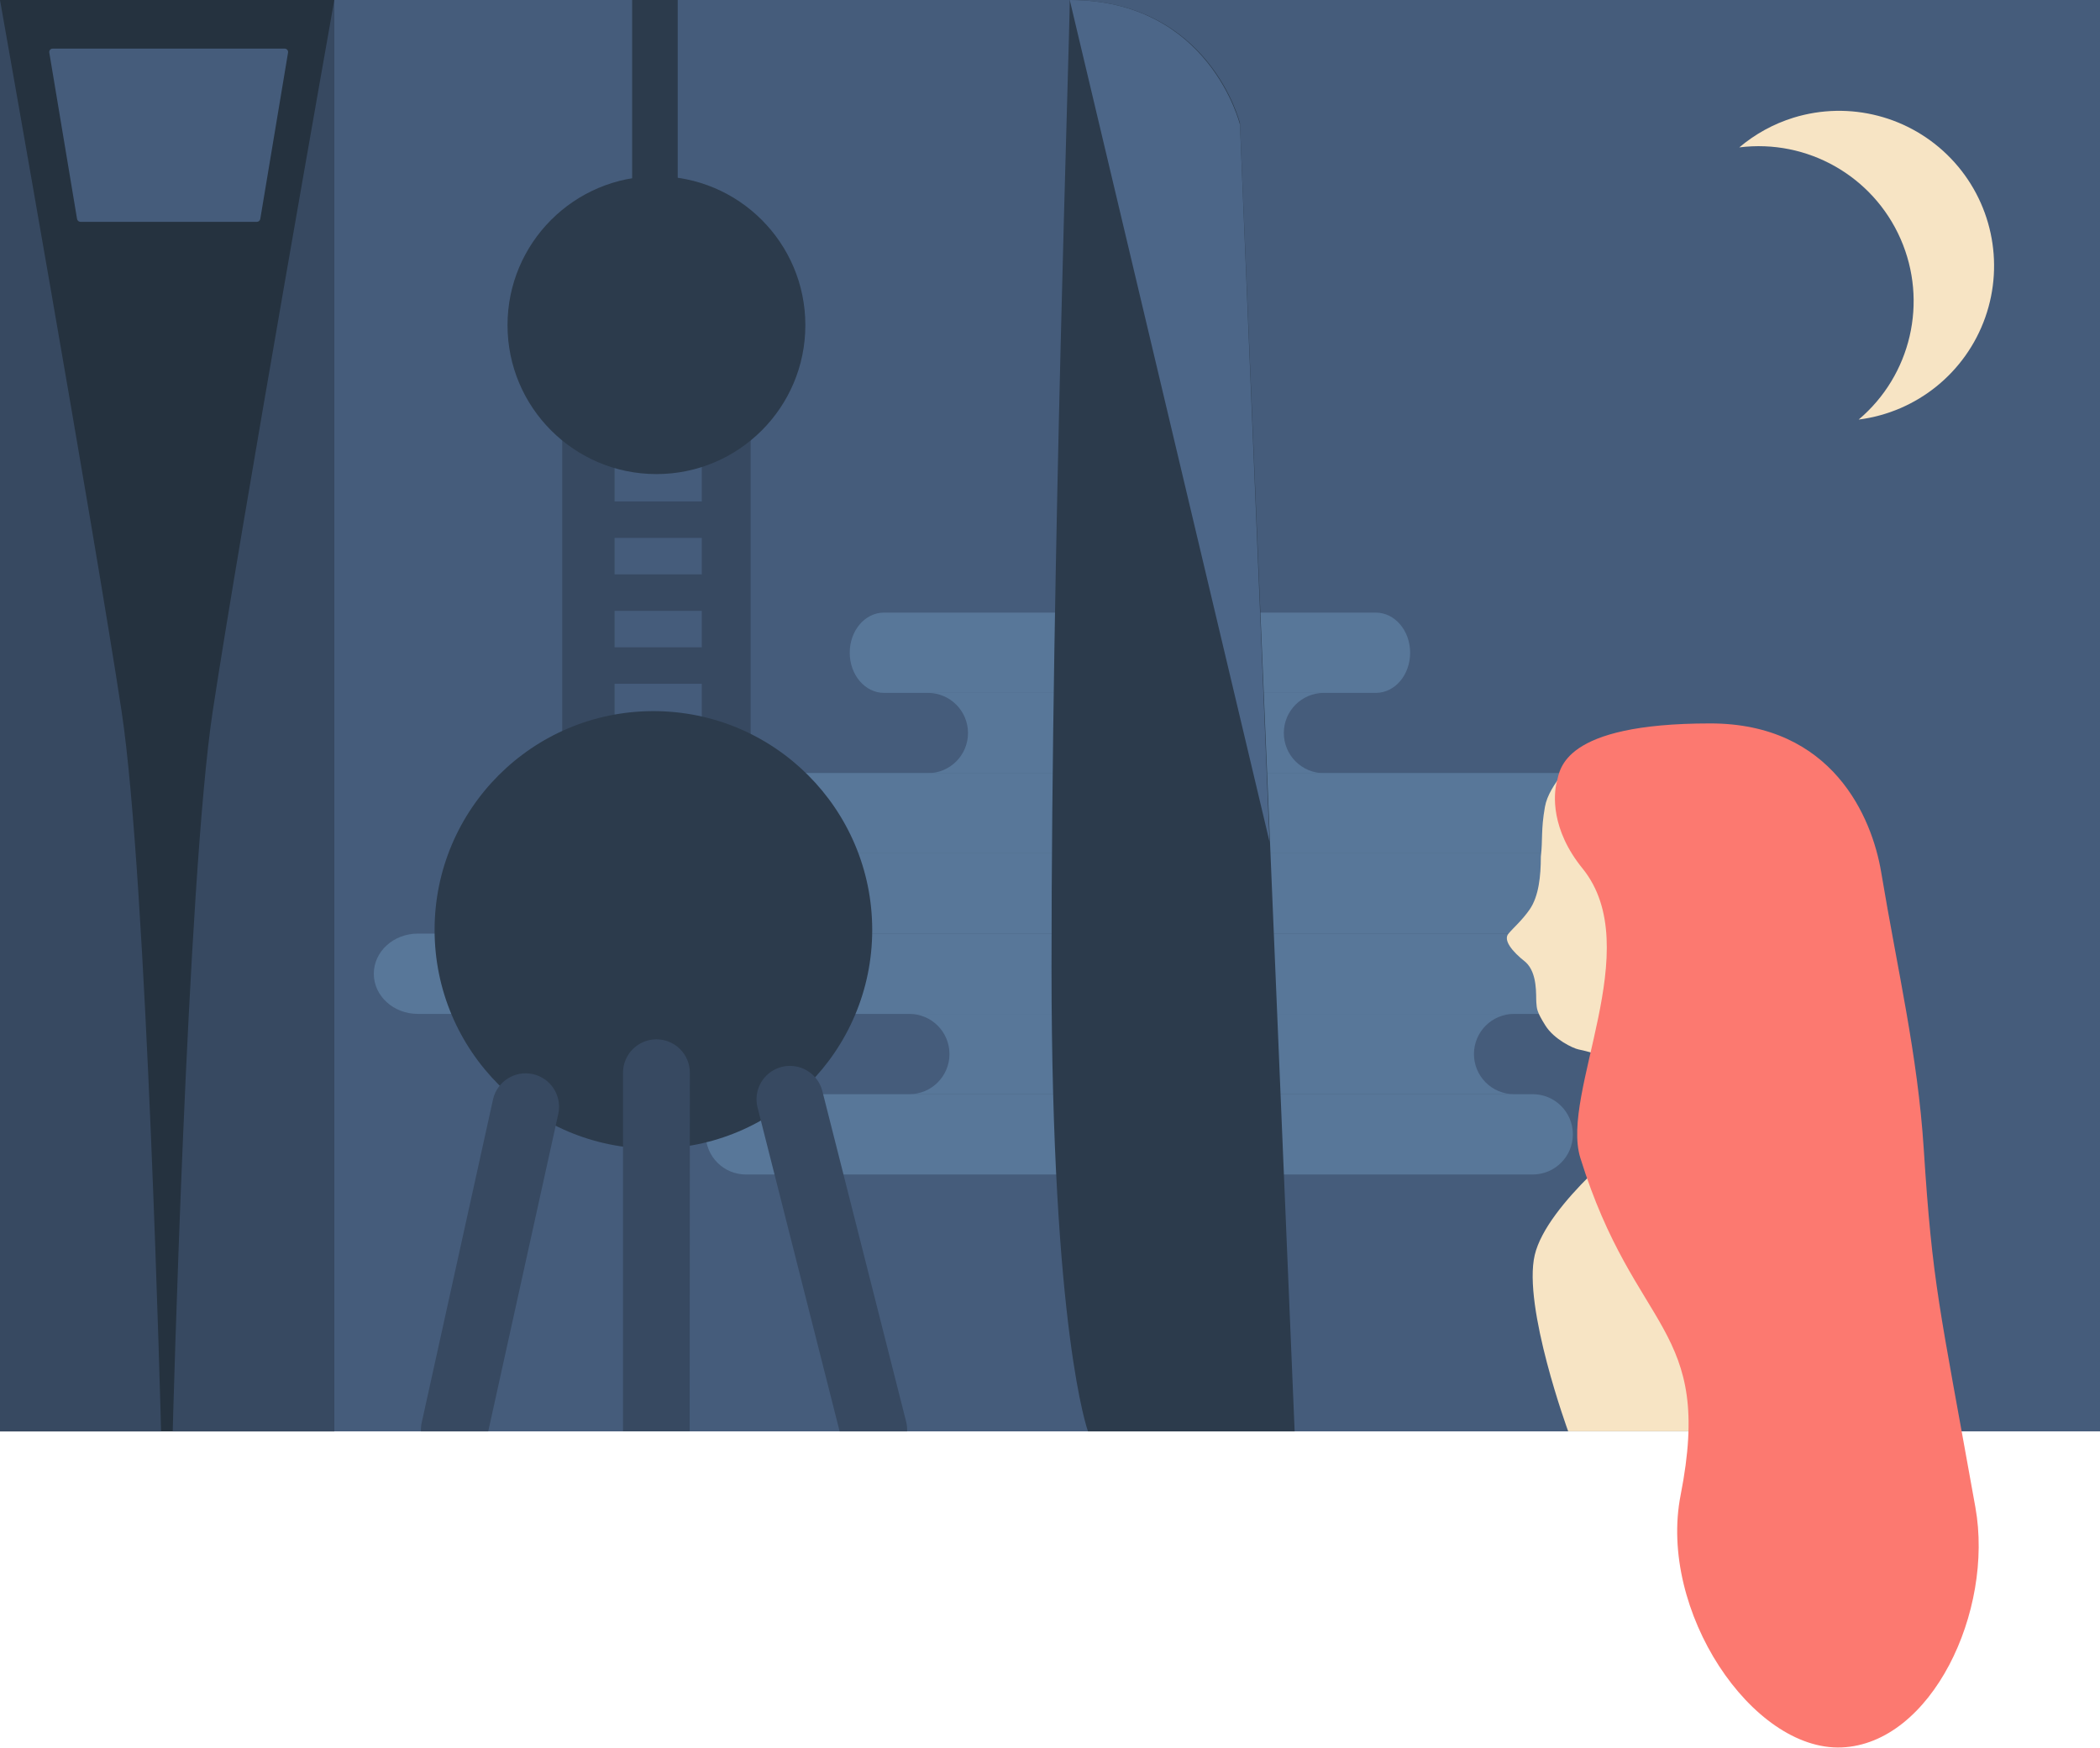
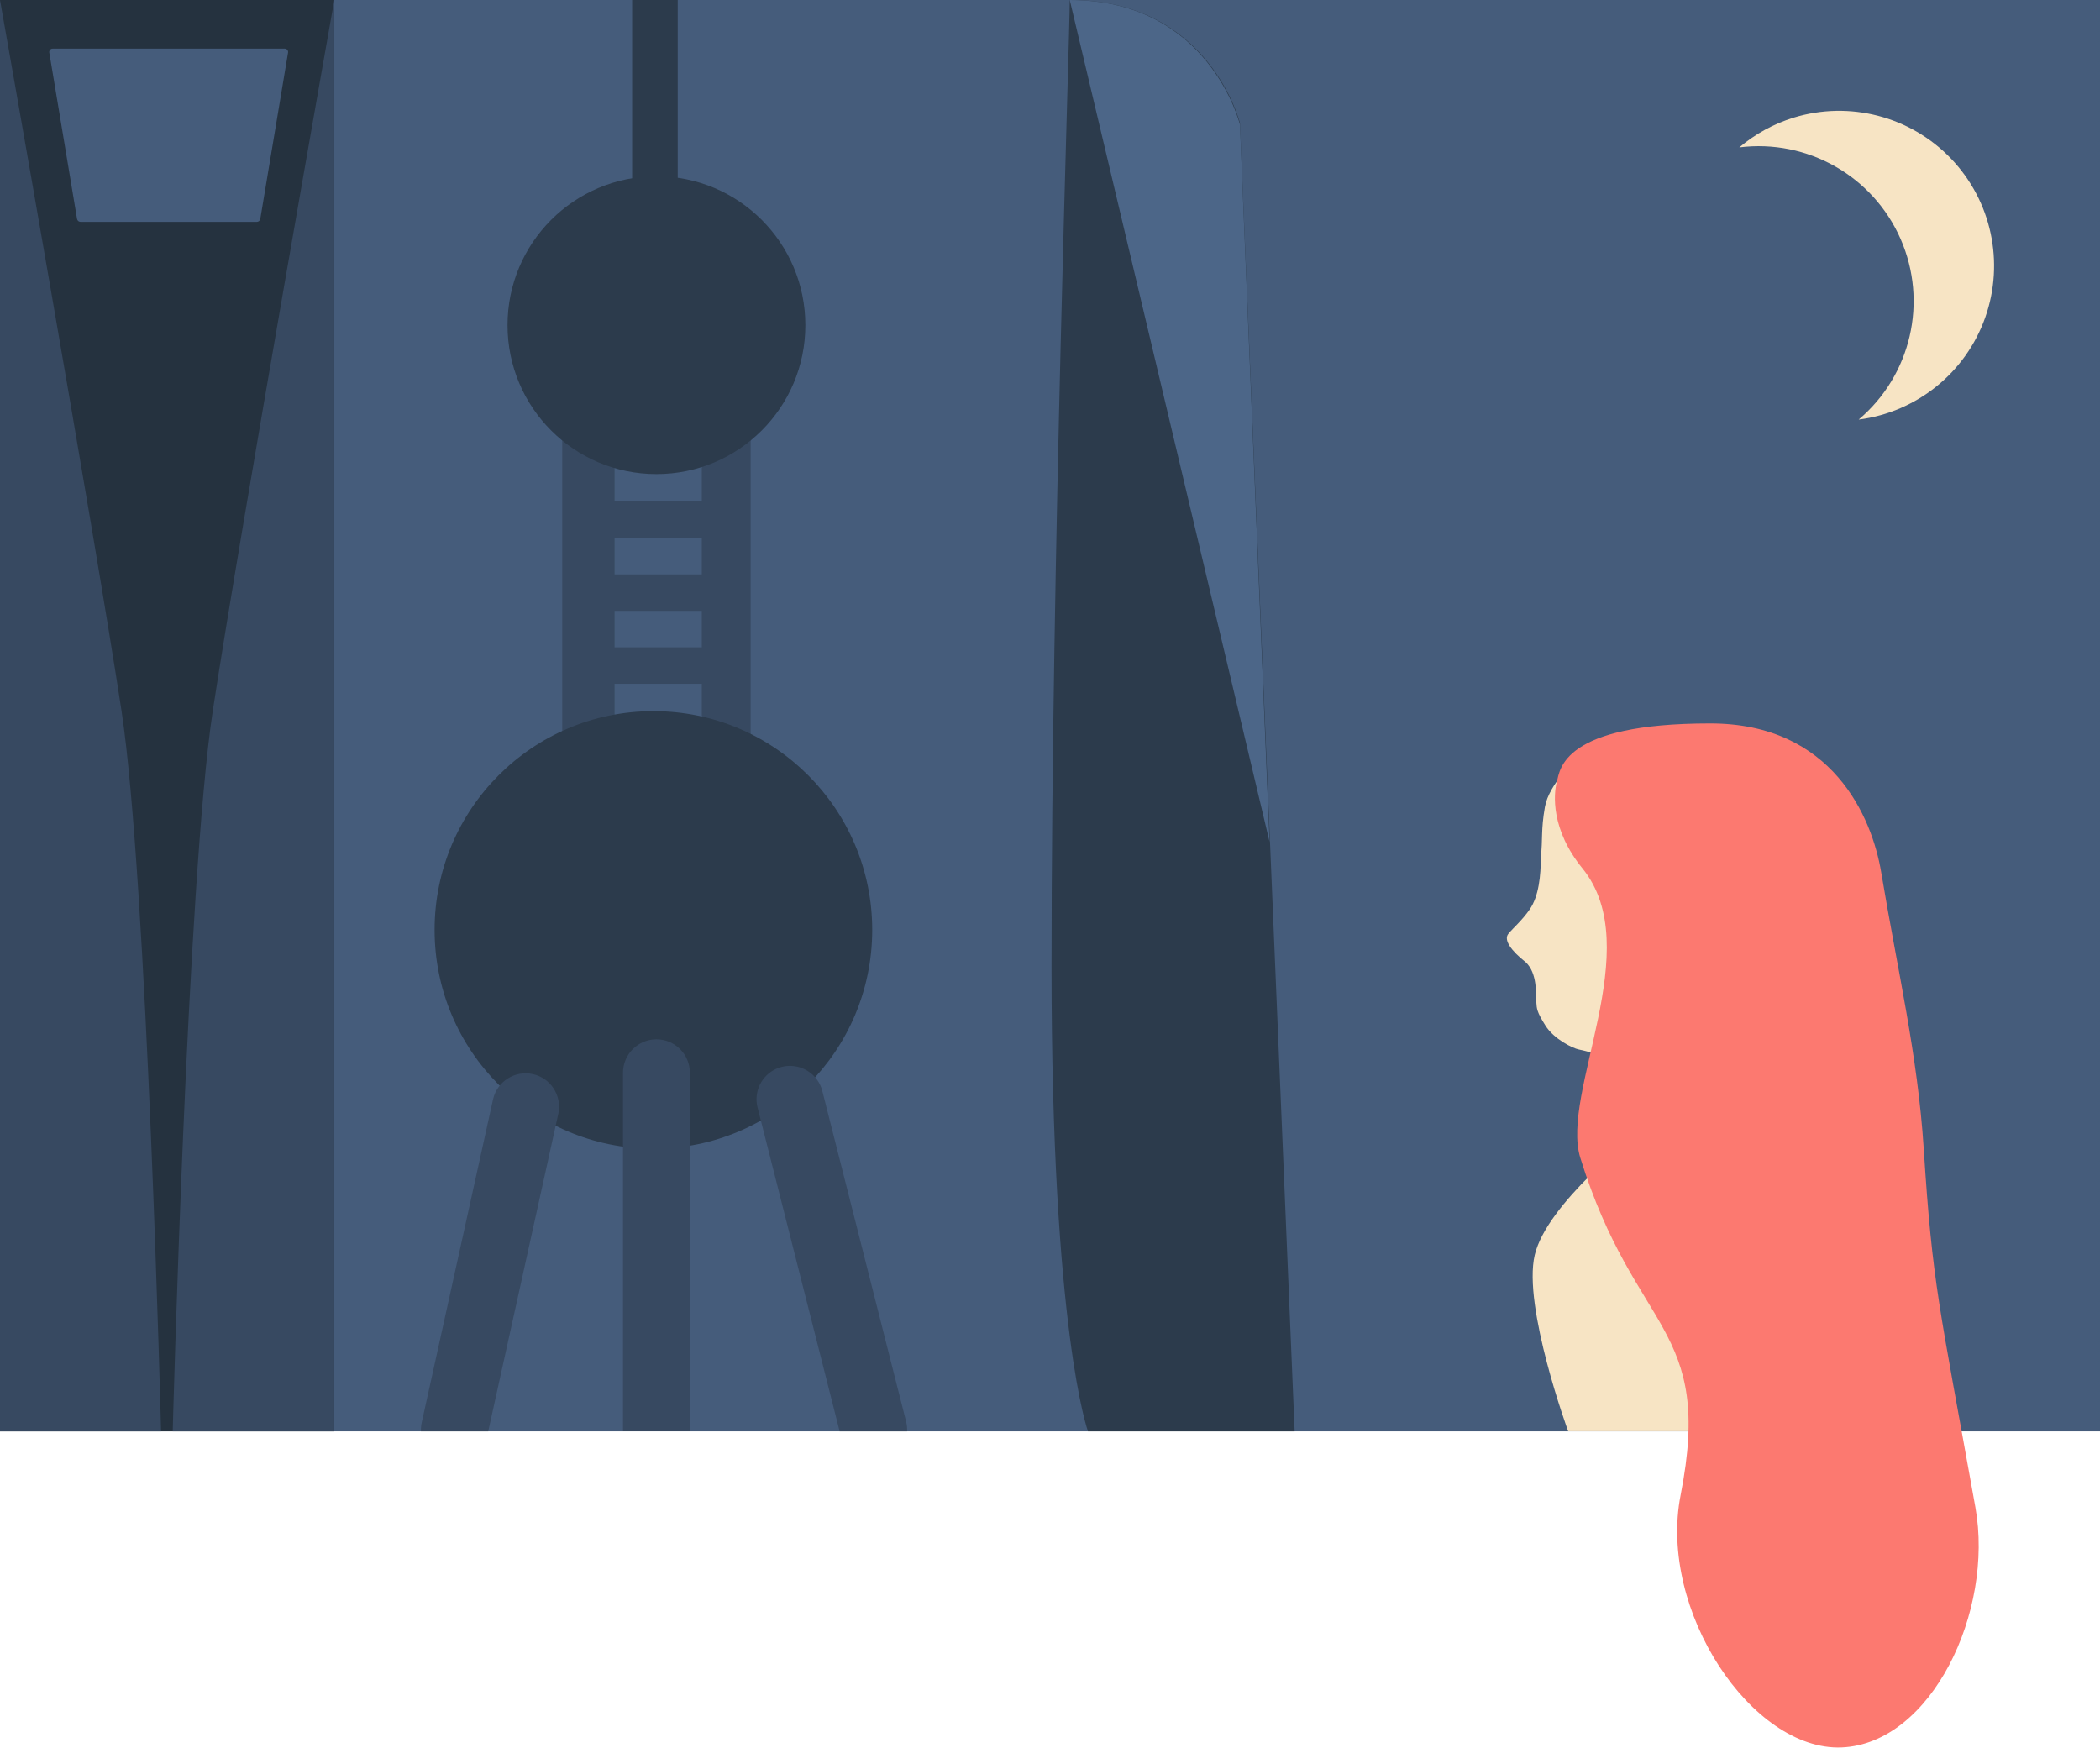
<svg xmlns="http://www.w3.org/2000/svg" viewBox="0 0 691 575.02">
  <defs>
-     <style>.cls-1{fill:#455c7b;}.cls-2{fill:#587799;}.cls-3{fill:#374961;}.cls-4{fill:#2c3b4c;}.cls-5{fill:#4c6688;}.cls-6{fill:#25323f;}.cls-7{fill:#f7e4c4;}.cls-8{fill:#fc7970;}</style>
+     <style>.cls-1{fill:#455c7b;}.cls-2{fill:#374961;}.cls-3{fill:#2c3b4c;}.cls-4{fill:#4c6688;}.cls-5{fill:#25323f;}.cls-6{fill:#f7e4c4;}.cls-7{fill:#fc7970;}</style>
  </defs>
  <g id="Layer_2" data-name="Layer 2">
    <g id="architecture">
      <rect class="cls-1" width="691" height="471" />
-       <path class="cls-2" d="M574.8,280.79H176.72a13.21,13.21,0,1,1,0-26.42H574.8a13.21,13.21,0,1,1,0,26.42Z" />
-       <path class="cls-2" d="M573.53,333.63H137.47c-8,0-14.47-5.91-14.47-13.21s6.48-13.21,14.47-13.21H573.53c8,0,14.47,5.92,14.47,13.21S581.52,333.63,573.53,333.63Z" />
-       <path class="cls-2" d="M504.34,386.47H245.42a13.21,13.21,0,1,1,0-26.42H504.34a13.21,13.21,0,0,1,0,26.42Z" />
-       <path class="cls-2" d="M422.44,241.16A13.2,13.2,0,0,1,435.65,228H305.31a13.21,13.21,0,0,1,0,26.42H435.65A13.21,13.21,0,0,1,422.44,241.16Z" />
-       <path class="cls-2" d="M533.41,294a13.2,13.2,0,0,1,13.21-13.21H196.1a13.21,13.21,0,1,1,0,26.42H546.62A13.2,13.2,0,0,1,533.41,294Z" />
-       <path class="cls-2" d="M485,346.84a13.21,13.21,0,0,1,13.21-13.21h-199a13.21,13.21,0,1,1,0,26.42h199A13.2,13.2,0,0,1,485,346.84Z" />
-       <path class="cls-2" d="M452.71,228H290.89c-6.24,0-11.29-5.92-11.29-13.21s5-13.21,11.29-13.21H452.71c6.24,0,11.29,5.91,11.29,13.21S459,228,452.71,228Z" />
-       <rect class="cls-3" x="185" y="138" width="17.22" height="112" />
-       <rect class="cls-3" x="230.93" y="138" width="16.07" height="112" />
-       <rect class="cls-3" x="192.65" y="165" width="45.93" height="12" />
-       <rect class="cls-3" x="192.65" y="189" width="45.93" height="12" />
-       <rect class="cls-3" x="192.65" y="213" width="45.93" height="12" />
-       <circle class="cls-4" cx="215" cy="306" r="72" />
-       <path class="cls-3" d="M183.74,366.37,160.65,471H138.51a11.27,11.27,0,0,1,.25-2.87l23.5-106.5a11,11,0,0,1,21.48,4.74Z" />
-       <path class="cls-3" d="M227,353l-.06,117.5c0,.17,0,.33,0,.49H205c0-.17,0-.33,0-.5L205,353a11,11,0,0,1,11-11h0A11,11,0,0,1,227,353Z" />
-       <path class="cls-3" d="M298.48,471h-22.2L249.34,364.7a11,11,0,1,1,21.32-5.4l27.5,108.5A10.62,10.62,0,0,1,298.48,471Z" />
-       <rect class="cls-4" x="208" width="15" height="80" />
-       <circle class="cls-4" cx="216" cy="107" r="49" />
-       <path class="cls-4" d="M426,471H358s-12-32.58-12-152.75c0-132.9,6-306.18,6-318.25,46,0,56,40.48,56,40.48Z" />
-       <path class="cls-5" d="M352,0c46,0,56,41,56,41l9.74,236Z" />
-       <rect class="cls-6" width="110" height="471" />
+       <rect class="cls-2" x="185" y="138" width="17.22" height="112" />
+       <rect class="cls-2" x="230.93" y="138" width="16.07" height="112" />
+       <rect class="cls-2" x="192.65" y="165" width="45.93" height="12" />
+       <rect class="cls-2" x="192.65" y="189" width="45.93" height="12" />
+       <rect class="cls-2" x="192.65" y="213" width="45.93" height="12" />
+       <circle class="cls-3" cx="215" cy="306" r="72" />
+       <path class="cls-2" d="M183.74,366.37,160.65,471H138.51a11.27,11.27,0,0,1,.25-2.87l23.5-106.5a11,11,0,0,1,21.48,4.74Z" />
+       <path class="cls-2" d="M227,353l-.06,117.5c0,.17,0,.33,0,.49H205c0-.17,0-.33,0-.5L205,353a11,11,0,0,1,11-11h0A11,11,0,0,1,227,353Z" />
+       <path class="cls-2" d="M298.48,471h-22.2L249.34,364.7a11,11,0,1,1,21.32-5.4l27.5,108.5A10.62,10.62,0,0,1,298.48,471Z" />
+       <rect class="cls-3" x="208" width="15" height="80" />
+       <circle class="cls-3" cx="216" cy="107" r="49" />
+       <path class="cls-3" d="M426,471H358s-12-32.58-12-152.75c0-132.9,6-306.18,6-318.25,46,0,56,40.48,56,40.48Z" />
+       <path class="cls-4" d="M352,0c46,0,56,41,56,41l9.74,236Z" />
+       <rect class="cls-5" width="110" height="471" />
      <path class="cls-1" d="M84.47,73H26.53a1.16,1.16,0,0,1-1.17-.92L16.21,17.25A1.12,1.12,0,0,1,17.38,16H93.62a1.12,1.12,0,0,1,1.17,1.25L85.64,72.08A1.16,1.16,0,0,1,84.47,73Z" />
-       <path class="cls-3" d="M0,0S31,174.77,40,234c8.39,55.24,13,237,13,237H0Z" />
-       <path class="cls-3" d="M110,0S79,174.77,70,234c-8.39,55.24-13.17,237-13.17,237H110Z" />
-       <path class="cls-7" d="M590.13,38.73a51.07,51.07,0,0,0-17.82,9.77,51,51,0,0,1,39.28,89.56,51,51,0,1,0-21.46-99.33Z" />
-       <path id="skin" class="cls-7" d="M518.7,249.83s-9,8-10.35,15.7-.67,10.68-1.34,16.36c0,6.34-.67,13-3.67,17.36-2.56,3.69-5.29,5.94-7,8s1,5.68,5.67,9.35c4,3.67,3.34,11,3.51,13.19s.11,3.08,3,7.68,9.18,7.51,10.85,7.84c2.32.46,8.36,2,10.86,3.84,1.91,1.4,6,7,7,12s2.17,11.19,1.17,12.19c0,0-29.4,22.63-33.4,39.63s11,58,11,58h90L567.61,250Z" />
-       <path id="hair" class="cls-8" d="M562.68,238.05c-48.67,0-49.33,15.18-50.4,19.16-1.11,4.13-2,15.72,8.43,28.54C542,312,513.34,359.54,520,381c18,58,44,55,33,111-7.46,38,23.52,84.23,53,83s50.15-44.67,44-79c-12-67-14.1-73.09-17-118-2-31-8.55-58.31-14-91C616,269,603,238,562.68,238.05Z" />
+       <path class="cls-2" d="M0,0S31,174.77,40,234c8.39,55.24,13,237,13,237H0Z" />
+       <path class="cls-2" d="M110,0S79,174.77,70,234c-8.39,55.24-13.17,237-13.17,237H110Z" />
+       <path class="cls-6" d="M590.13,38.73a51.07,51.07,0,0,0-17.82,9.77,51,51,0,0,1,39.28,89.56,51,51,0,1,0-21.46-99.33Z" />
+       <path id="skin" class="cls-6" d="M518.7,249.83s-9,8-10.35,15.7-.67,10.68-1.34,16.36c0,6.34-.67,13-3.67,17.36-2.56,3.69-5.29,5.94-7,8s1,5.68,5.67,9.35c4,3.67,3.34,11,3.51,13.19s.11,3.08,3,7.68,9.18,7.51,10.85,7.84c2.32.46,8.36,2,10.86,3.84,1.91,1.4,6,7,7,12s2.17,11.19,1.17,12.19c0,0-29.4,22.63-33.4,39.63s11,58,11,58h90L567.61,250Z" />
+       <path id="hair" class="cls-7" d="M562.68,238.05c-48.67,0-49.33,15.18-50.4,19.16-1.11,4.13-2,15.72,8.43,28.54C542,312,513.34,359.54,520,381c18,58,44,55,33,111-7.46,38,23.52,84.23,53,83s50.15-44.67,44-79c-12-67-14.1-73.09-17-118-2-31-8.55-58.31-14-91C616,269,603,238,562.68,238.05Z" />
    </g>
  </g>
</svg>
